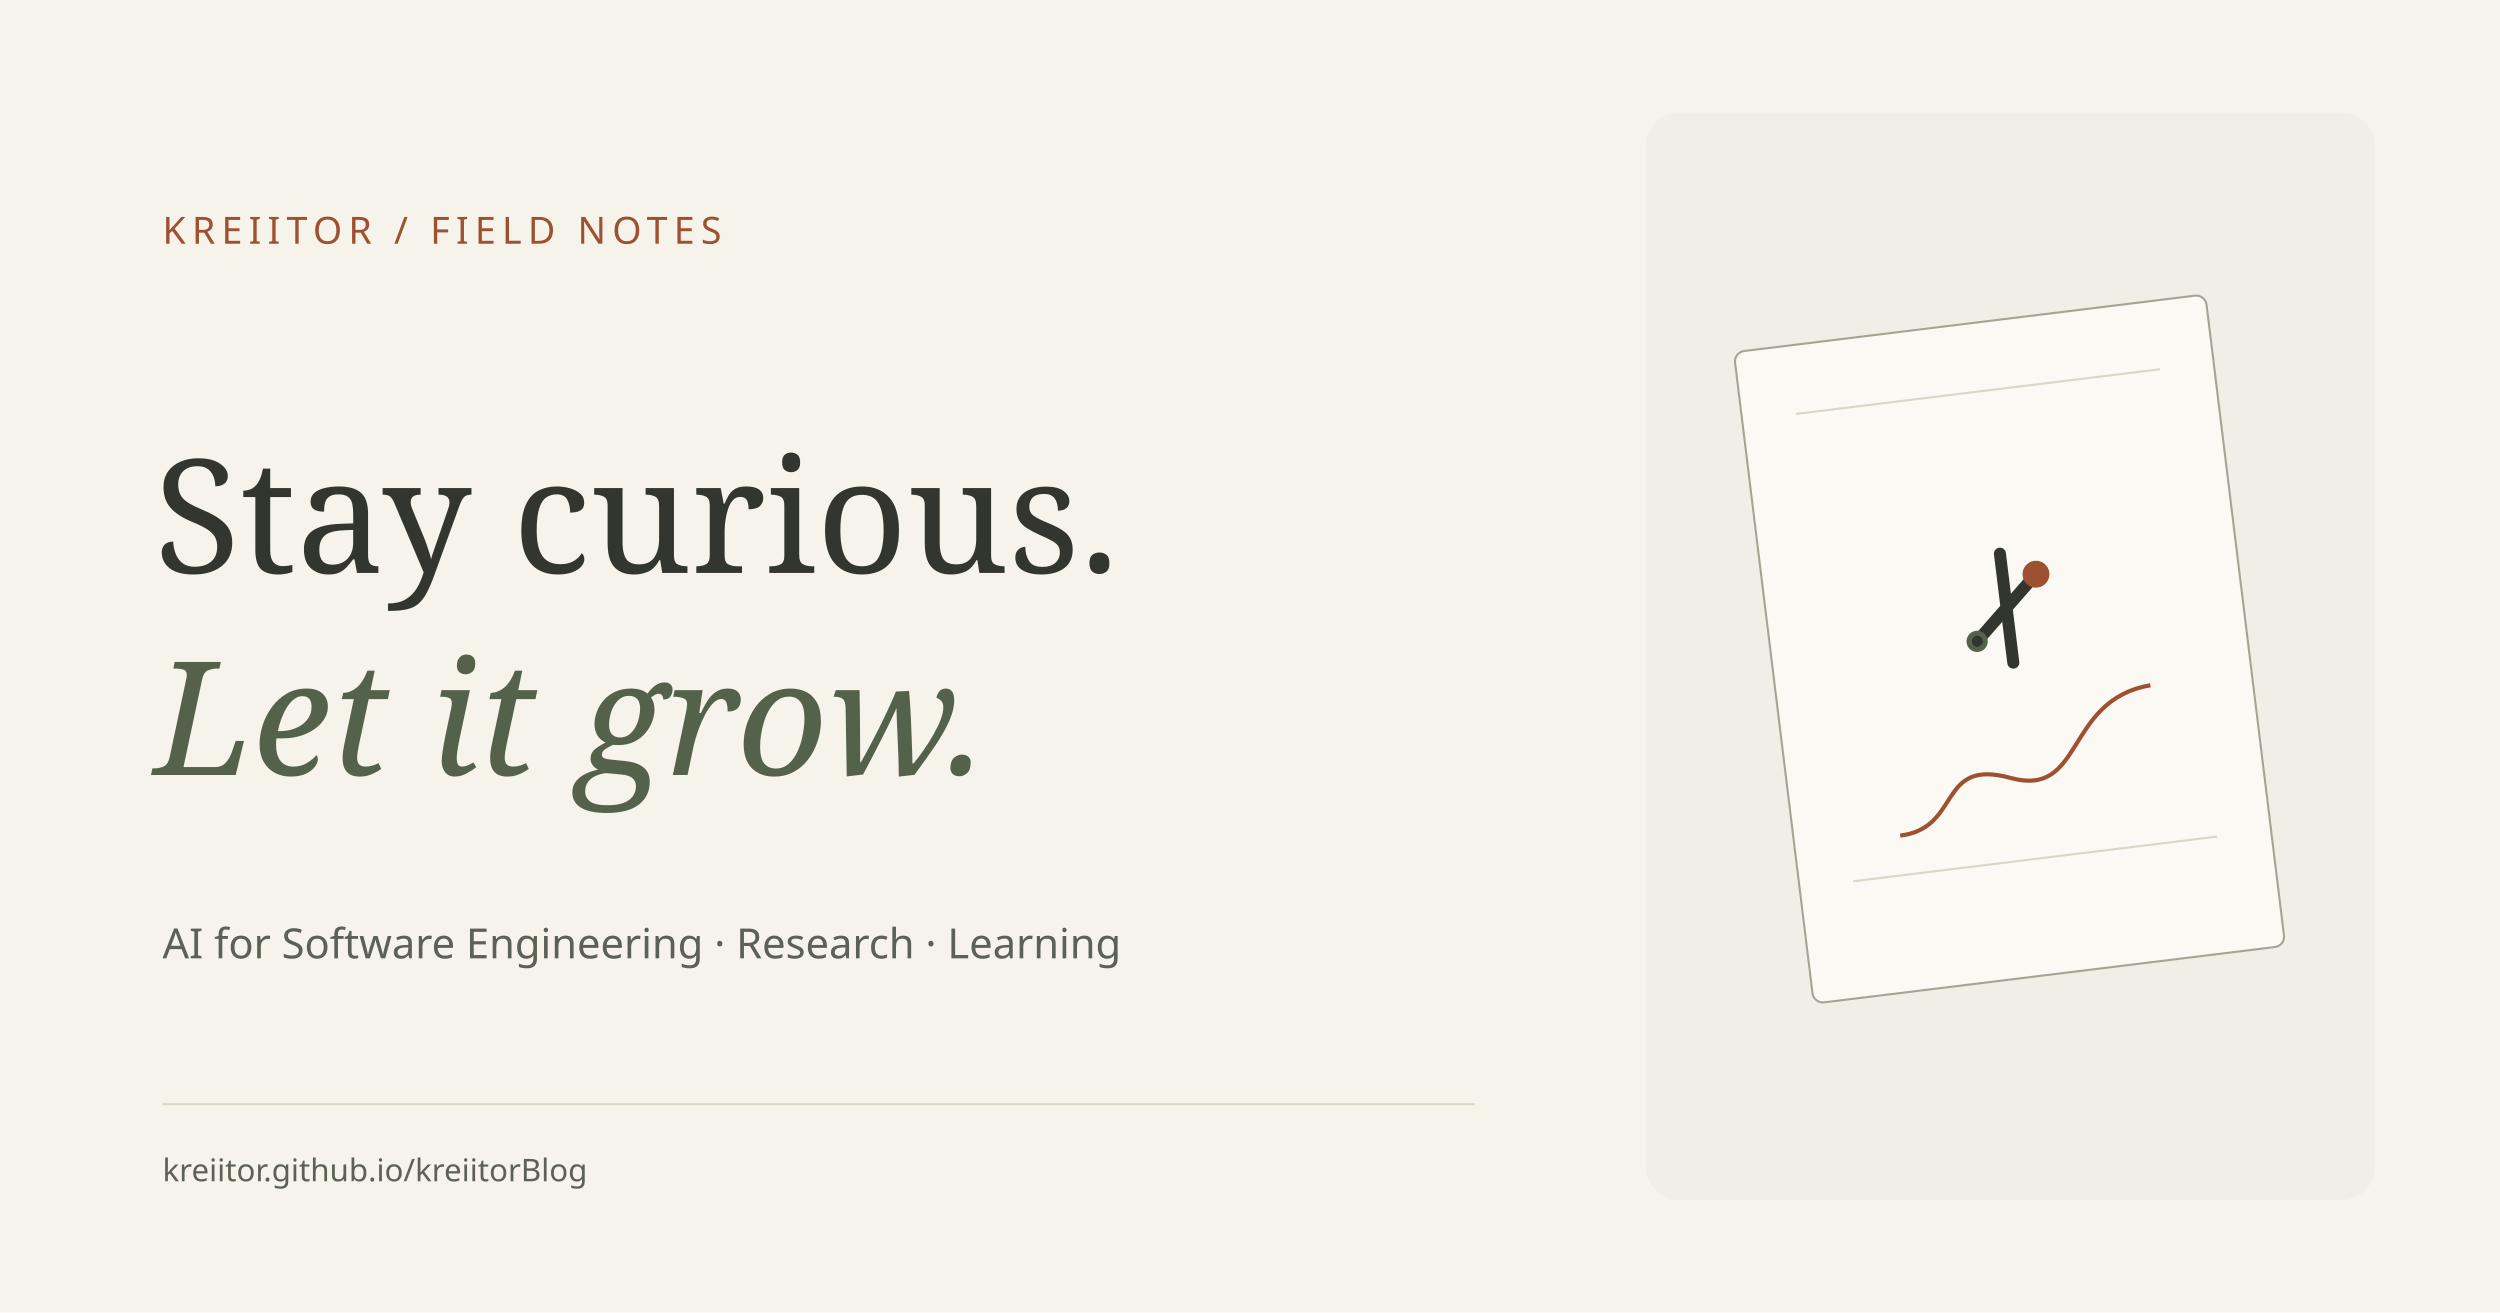
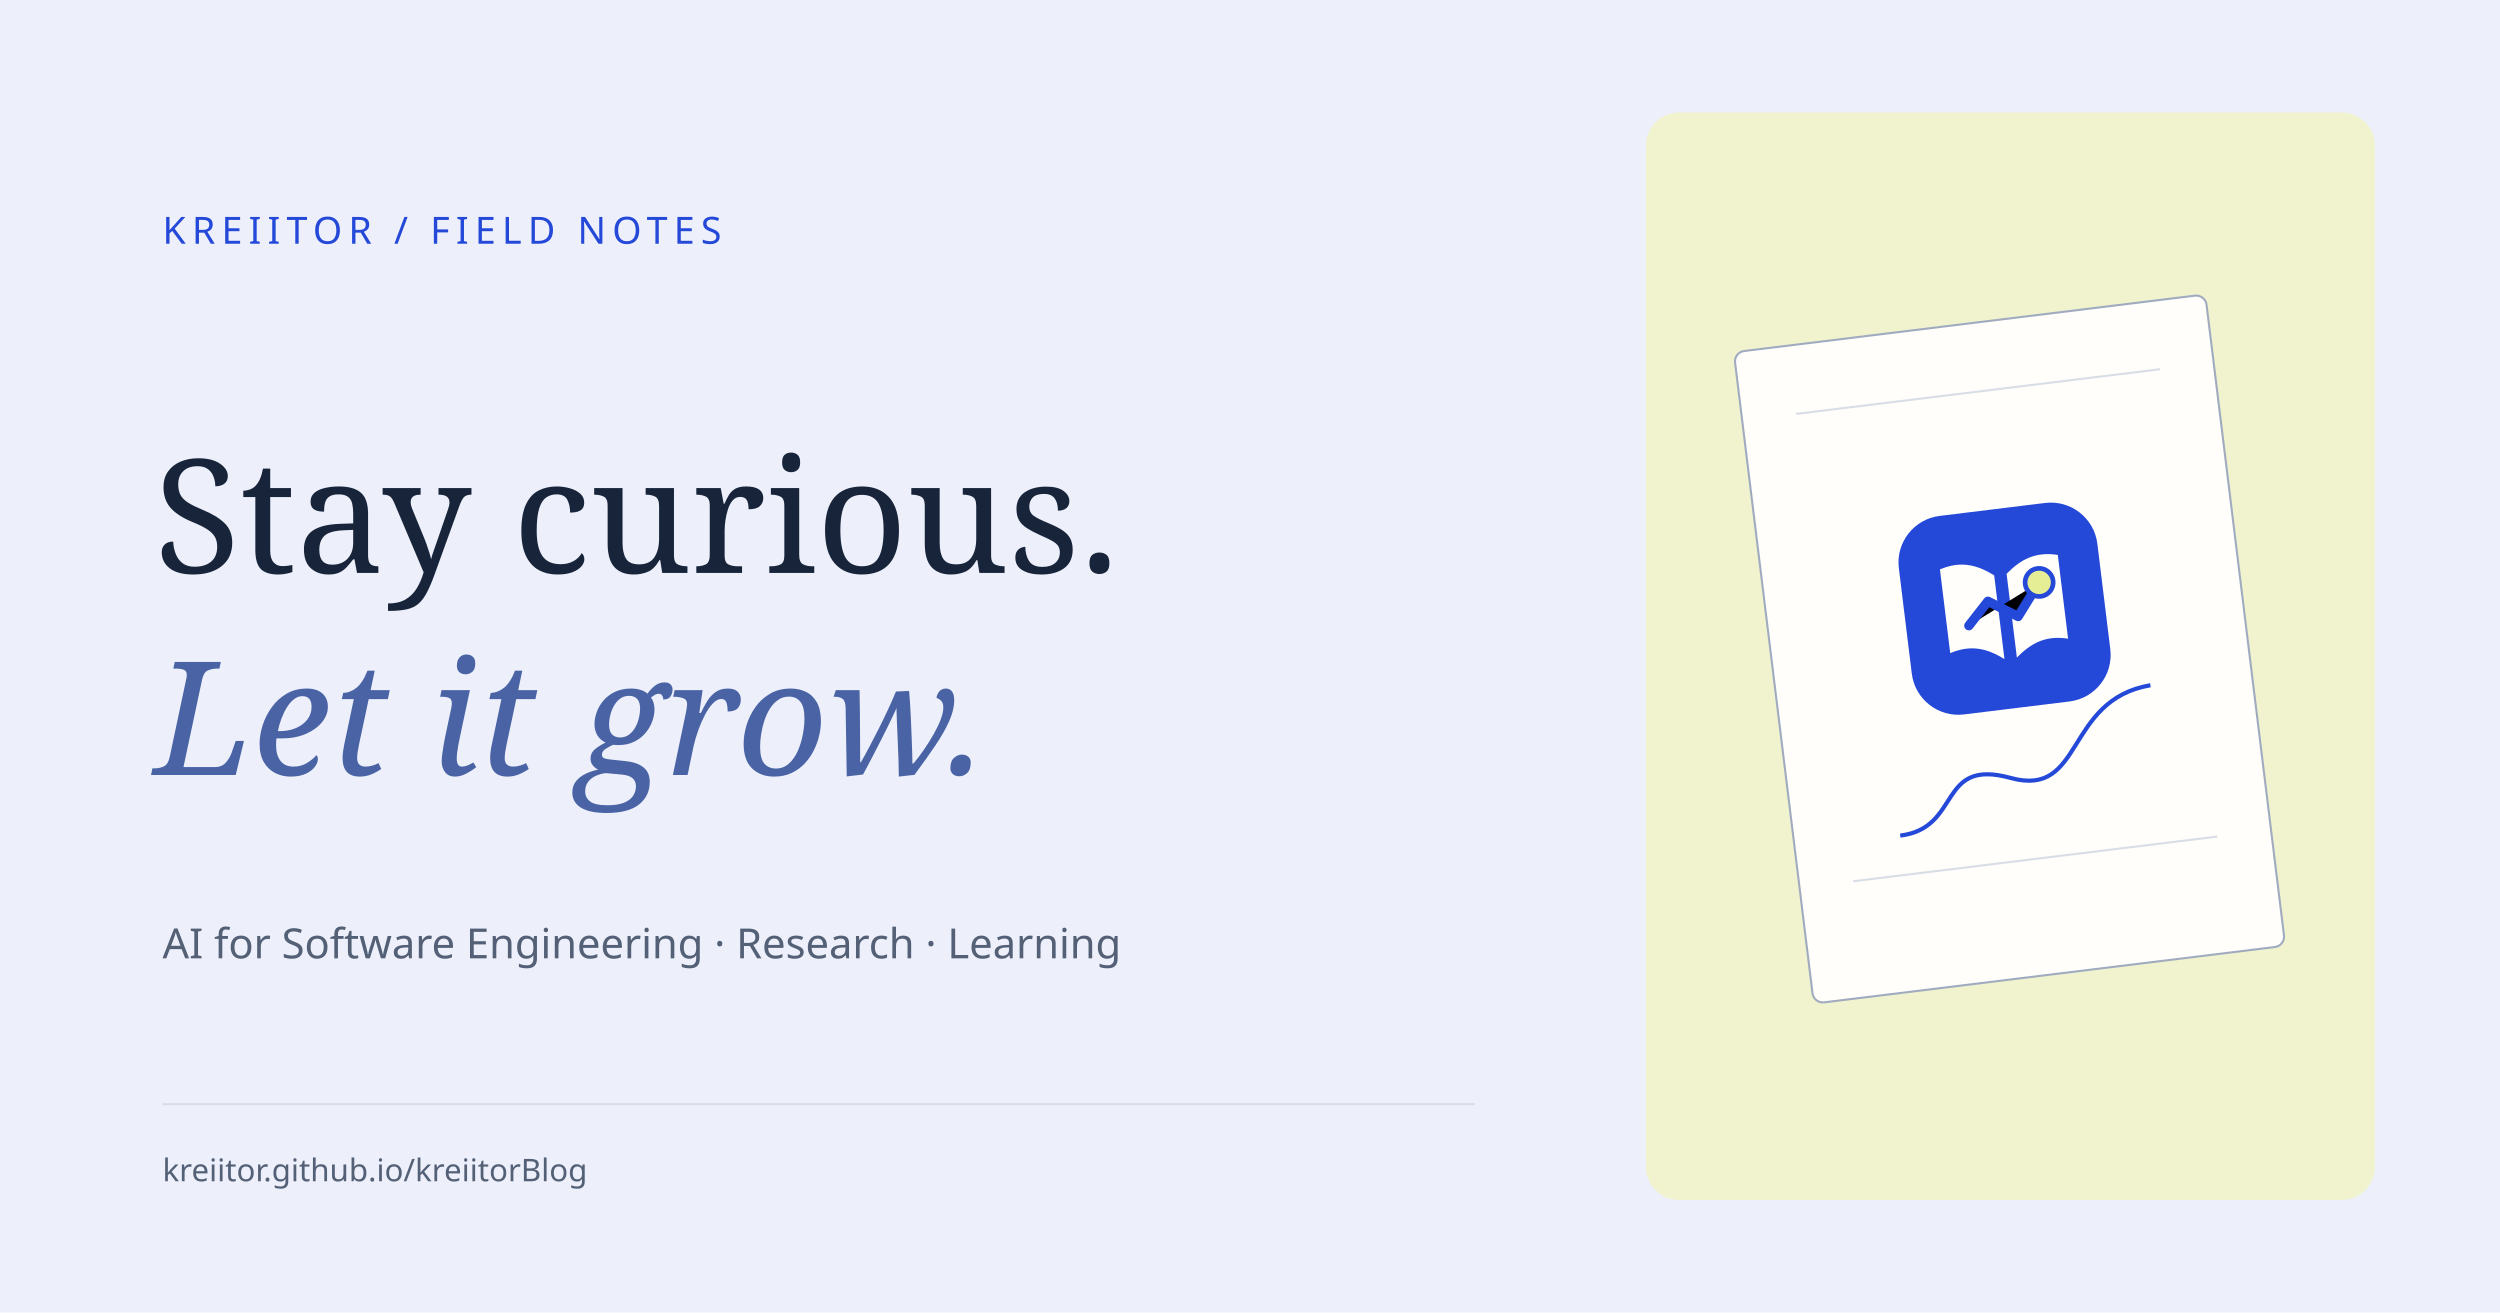
<svg xmlns="http://www.w3.org/2000/svg" width="1200" height="630" viewBox="0 0 1200 630">
-   <rect width="1200" height="630" fill="#f6f3eb" />
-   <rect x="790" y="54" width="350" height="522" rx="16" fill="#f0eee6" />
-   <text x="78" y="117" font-family="sans-serif" font-size="18" letter-spacing="3" fill="#9e5130">KREIITOR / FIELD NOTES</text>
-   <text x="74" y="275" font-family="Georgia,serif" font-size="76" fill="#33362e">Stay curious.</text>
-   <text x="74" y="372" font-family="Georgia,serif" font-size="76" font-style="italic" fill="#55624b">Let it grow.</text>
-   <text x="78" y="460" font-family="sans-serif" font-size="20" fill="#5b6154">AI for Software Engineering · Research · Learning</text>
-   <path d="M78 530h630" stroke="#d8d6c5" />
-   <text x="78" y="567" font-family="sans-serif" font-size="15" fill="#5b6154">kreiitor.github.io/kreiitorBlog</text>
+   <rect width="1200" height="630" fill="#edf0fb" />
+   <rect x="790" y="54" width="350" height="522" rx="16" fill="#f0f3cd" />
+   <text x="78" y="117" font-family="sans-serif" font-size="18" letter-spacing="3" fill="#2448d8">KREIITOR / FIELD NOTES</text>
+   <text x="74" y="275" font-family="Georgia,serif" font-size="76" fill="#18243a">Stay curious.</text>
+   <text x="74" y="372" font-family="Georgia,serif" font-size="76" font-style="italic" fill="#4963a5">Let it grow.</text>
+   <text x="78" y="460" font-family="sans-serif" font-size="20" fill="#536076">AI for Software Engineering · Research · Learning</text>
+   <path d="M78 530h630" stroke="#d9dde5" />
+   <text x="78" y="567" font-family="sans-serif" font-size="15" fill="#536076">kreiitor.github.io/kreiitorBlog</text>
  <g transform="rotate(-7 965 315)">
-     <rect x="851" y="154" width="228" height="315" rx="5" fill="#fbf9f3" stroke="#a3a593" />
-     <path d="M877 187h176M877 413h176" stroke="#d8d6c5" />
-     <g transform="translate(915 240) scale(3.4)">
-       <path d="M15 23V7.5" stroke="#33362e" stroke-width="1.7" stroke-linecap="round" />
-       <path d="M15 15.2L10.3 19.4M15 15.2L19.7 11" stroke="#33362e" stroke-width="1.7" stroke-linecap="round" stroke-linejoin="round" />
-       <circle cx="19.7" cy="11" r="1.9" fill="#9e5130" />
-       <circle cx="10.3" cy="19.4" r="1.15" fill="none" stroke="#55624b" stroke-width=".7" />
+     <rect x="851" y="154" width="228" height="315" rx="5" fill="#fffefa" stroke="#a0abc0" />
+     <path d="M877 187h176M877 413h176" stroke="#d9dde5" />
+     <g transform="translate(917 244) scale(1.5)">
+       <rect width="64" height="64" rx="15" fill="#2448d8" />
+       <path d="M13 17C20 15 25 17 30 21V48C25 44 20 42 13 44V17Z" fill="#fffefa" />
+       <path d="M34 21C39 17 44 15 51 17V44C44 42 39 44 34 48V21Z" fill="#fffefa" />
+       <path d="M20 36L27 29L36 35L44 25" stroke="#2448d8" stroke-width="3" stroke-linecap="round" stroke-linejoin="round" />
+       <circle cx="44" cy="25" r="4.5" fill="#e5ee95" stroke="#2448d8" stroke-width="1.5" />
    </g>
-     <path d="M902 394c30 0 22-35 56-21s30-34 72-36" stroke="#9e5130" fill="none" stroke-width="2" />
+     <path d="M902 394c30 0 22-35 56-21s30-34 72-36" stroke="#2448d8" fill="none" stroke-width="2" />
  </g>
</svg>
